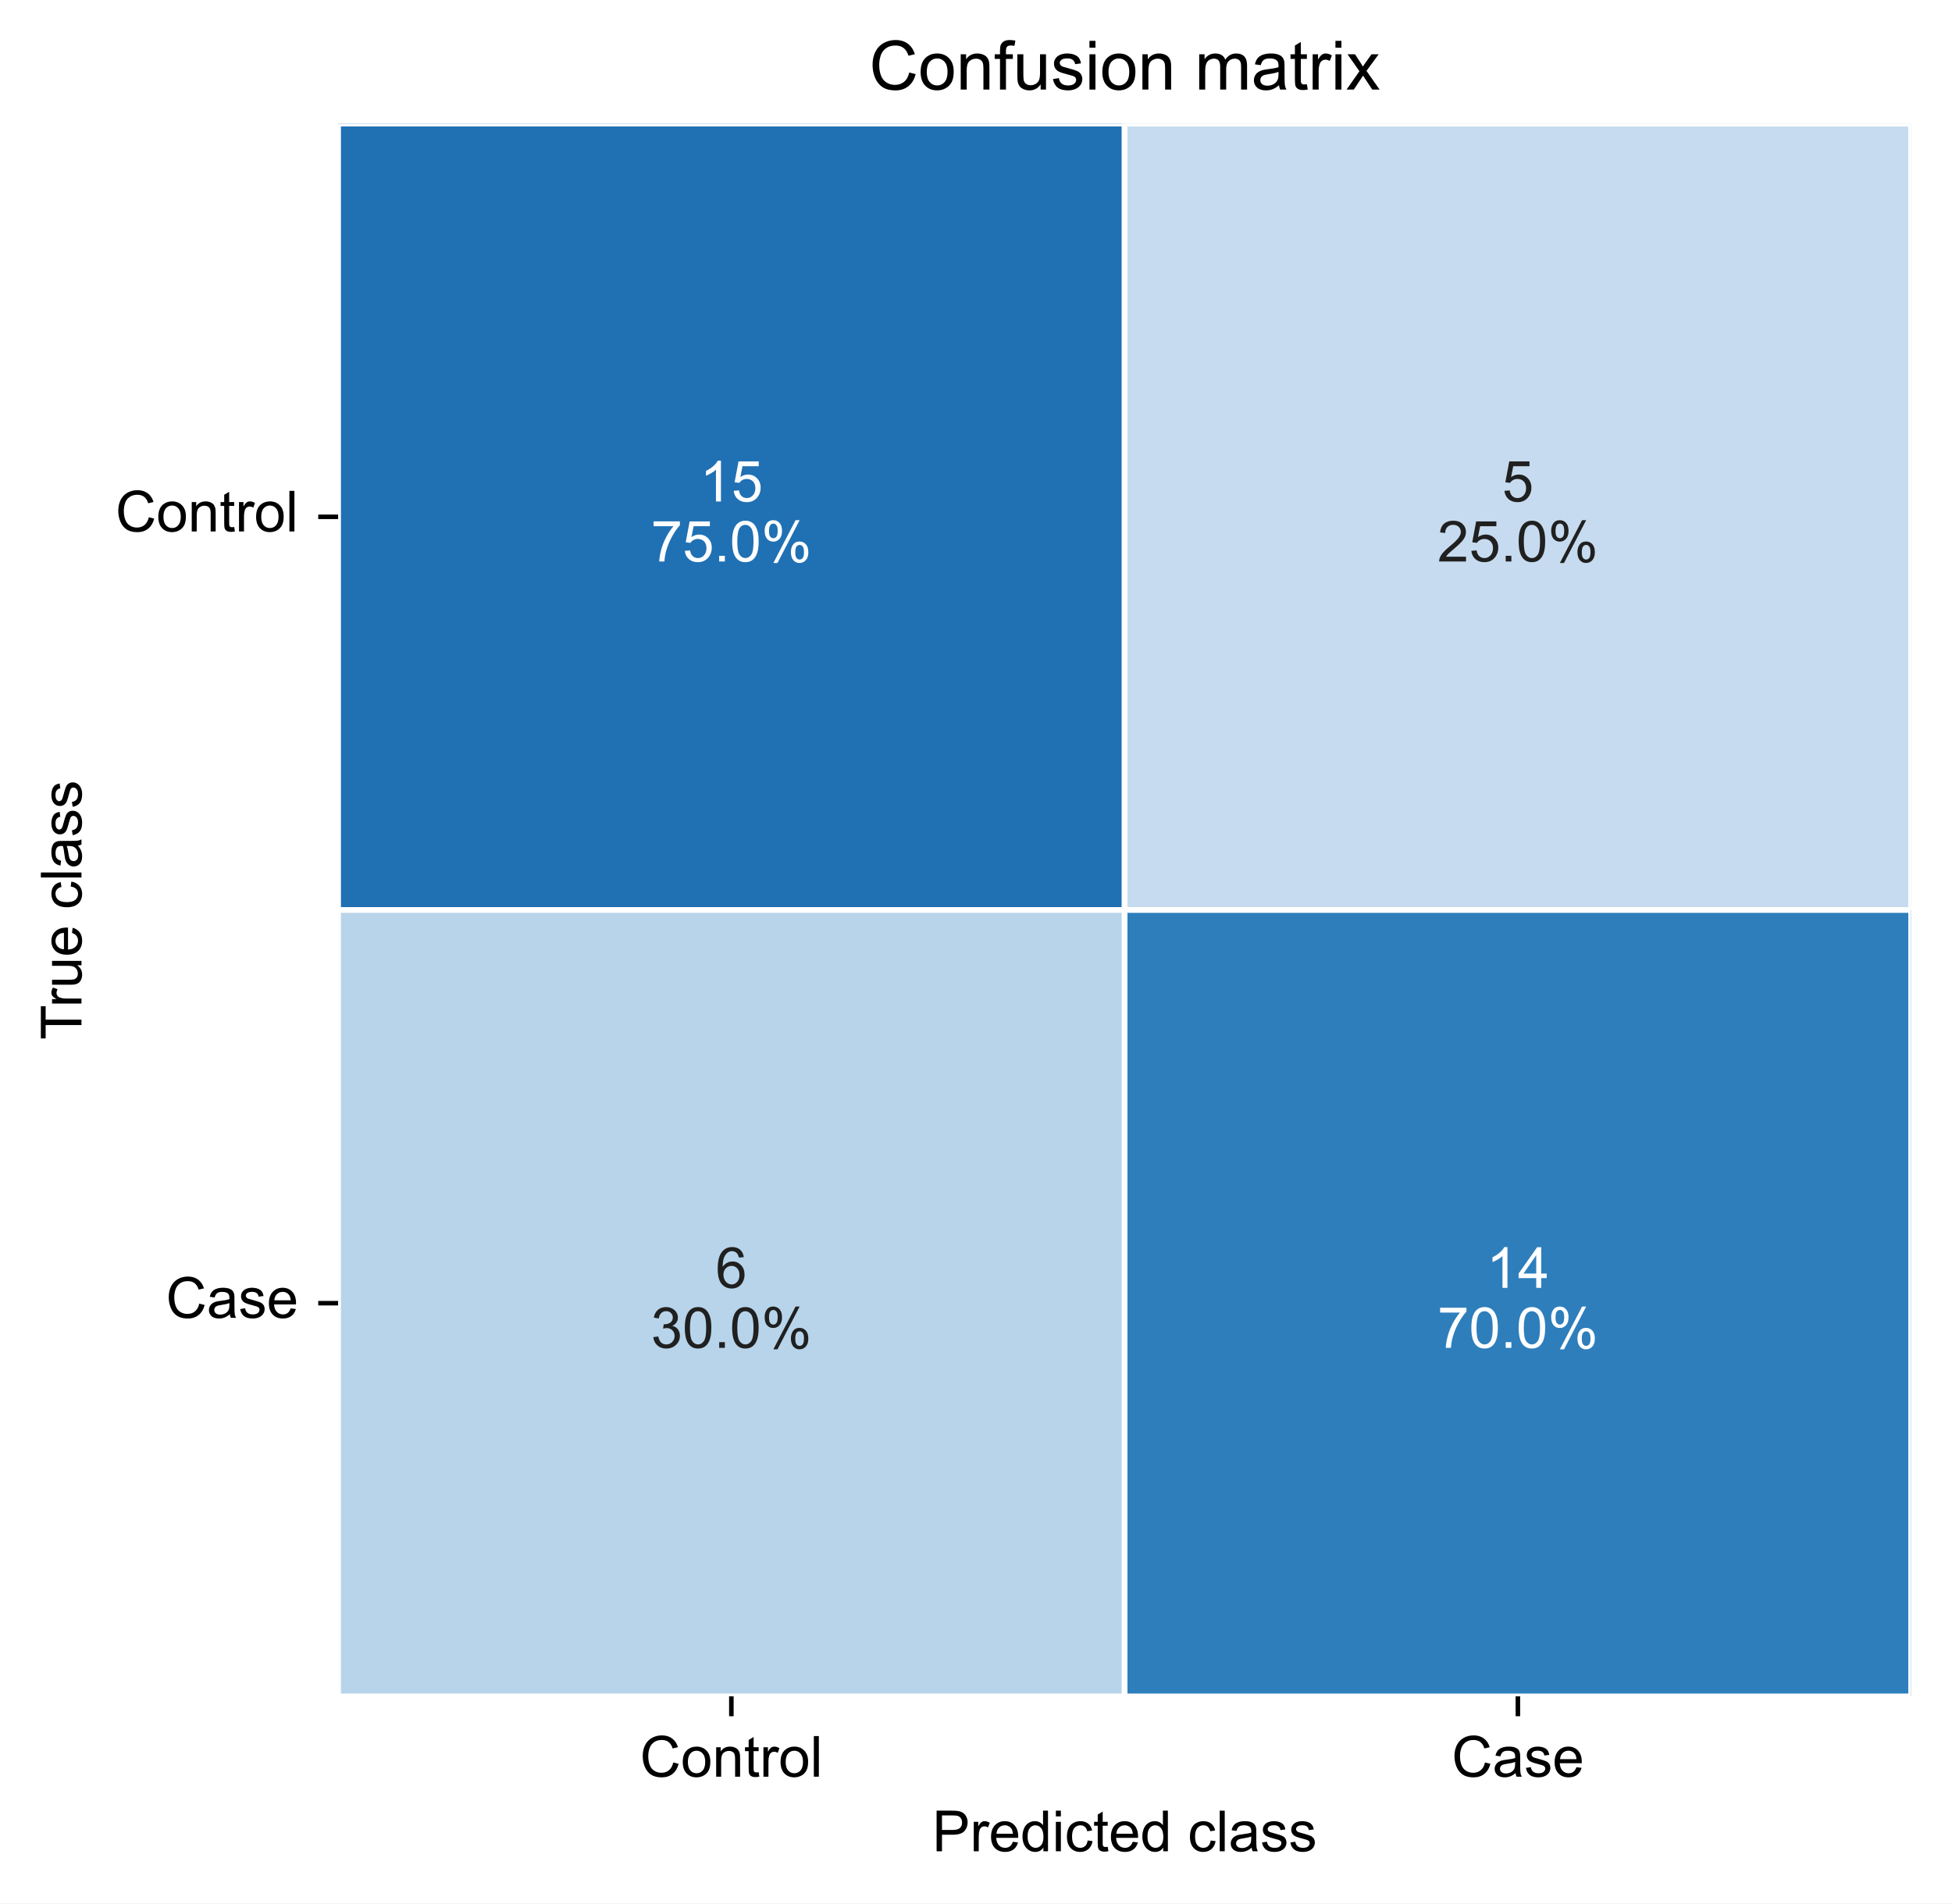
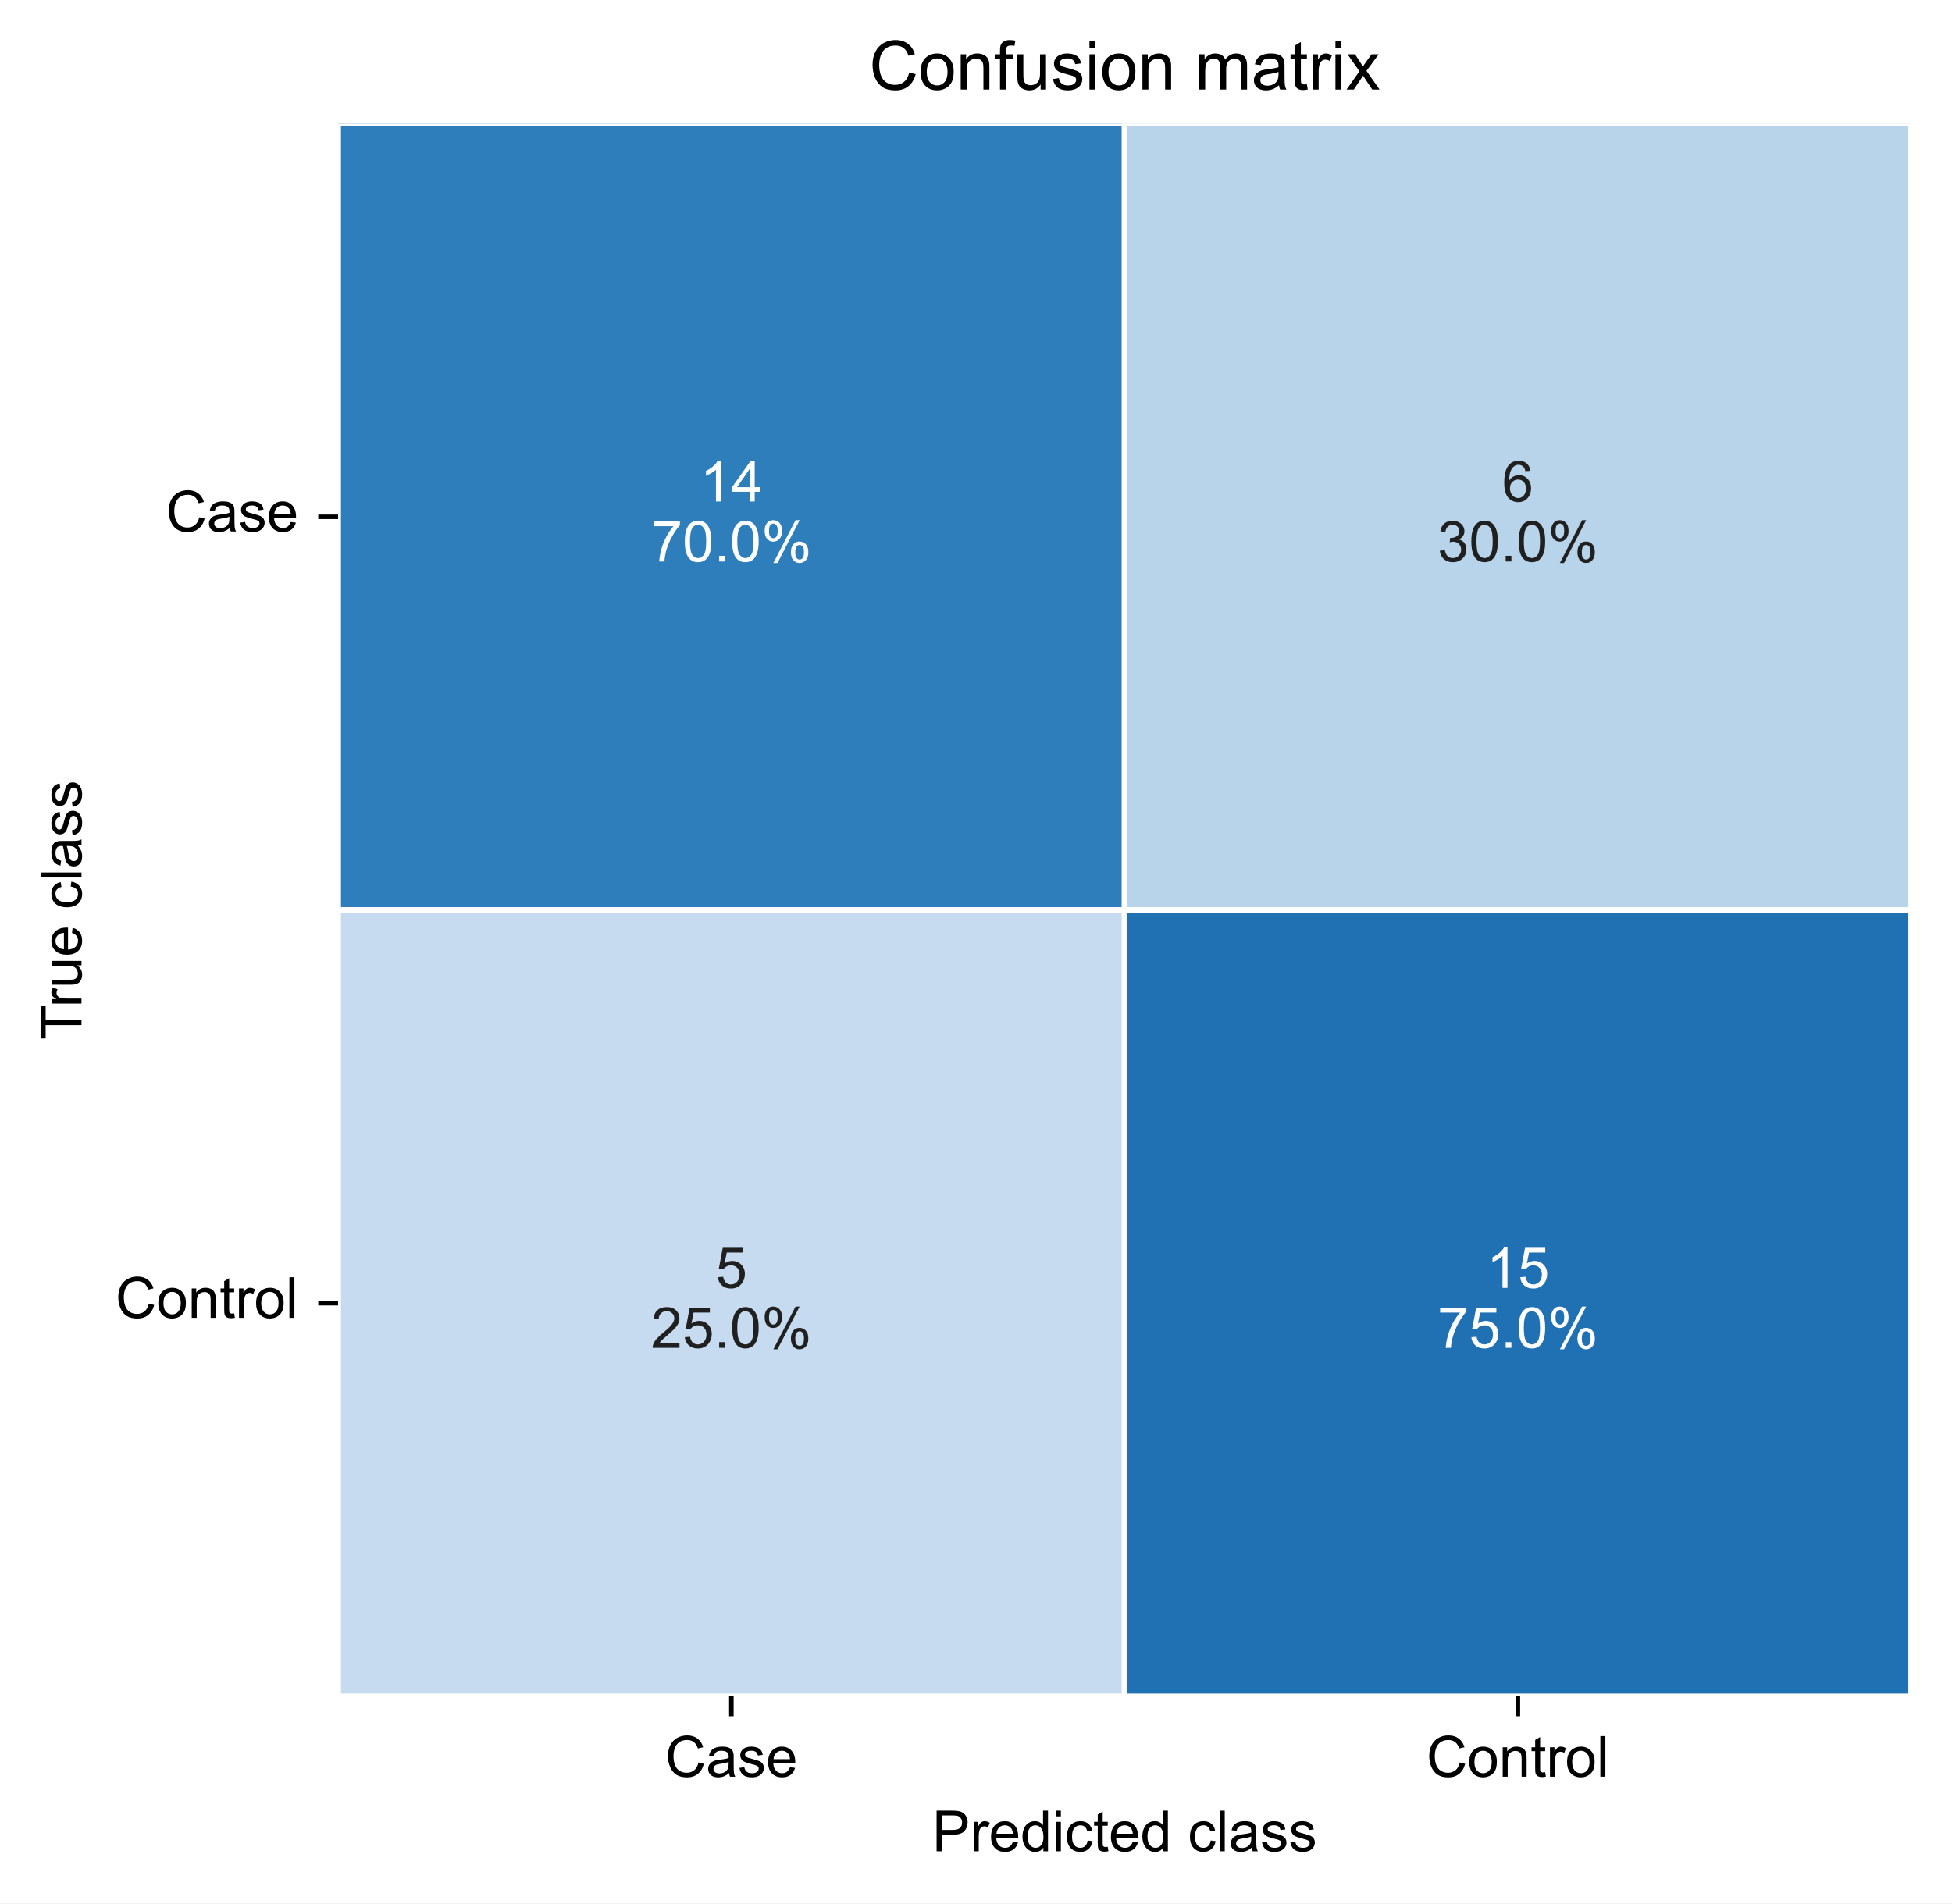
<svg xmlns="http://www.w3.org/2000/svg" xmlns:xlink="http://www.w3.org/1999/xlink" width="343.98pt" height="335.48pt" viewBox="0 0 343.98 335.48" version="1.1">
  <defs>
    <style type="text/css">*{stroke-linejoin: round; stroke-linecap: butt}</style>
  </defs>
  <g id="figure_1">
    <g id="patch_1">
      <path d="M 0 335.48  L 343.98 335.48  L 343.98 0  L 0 0  z " style="fill: #ffffff" />
    </g>
    <g id="axes_1">
      <g id="patch_2">
        <path d="M 59.58 298.989  L 336.78 298.989  L 336.78 21.789  L 59.58 21.789  z " style="fill: #ffffff" />
      </g>
      <g id="QuadMesh_1">
-         <path d="M 59.58 21.789  L 198.18 21.789  L 198.18 160.389  L 59.58 160.389  L 59.58 21.789  " clip-path="url(#pccb58f2f4e)" style="fill: #2070b4; stroke: #ffffff" />
-         <path d="M 198.18 21.789  L 336.78 21.789  L 336.78 160.389  L 198.18 160.389  L 198.18 21.789  " clip-path="url(#pccb58f2f4e)" style="fill: #c6dbef; stroke: #ffffff" />
-         <path d="M 59.58 160.389  L 198.18 160.389  L 198.18 298.989  L 59.58 298.989  L 59.58 160.389  " clip-path="url(#pccb58f2f4e)" style="fill: #b7d4ea; stroke: #ffffff" />
-         <path d="M 198.18 160.389  L 336.78 160.389  L 336.78 298.989  L 198.18 298.989  L 198.18 160.389  " clip-path="url(#pccb58f2f4e)" style="fill: #2e7ebc; stroke: #ffffff" />
+         <path d="M 59.58 21.789  L 198.18 21.789  L 198.18 160.389  L 59.58 160.389  L 59.58 21.789  " clip-path="url(#p9943c5484b)" style="fill: #2e7ebc; stroke: #ffffff" />
+         <path d="M 198.18 21.789  L 336.78 21.789  L 336.78 160.389  L 198.18 160.389  L 198.18 21.789  " clip-path="url(#p9943c5484b)" style="fill: #b7d4ea; stroke: #ffffff" />
+         <path d="M 59.58 160.389  L 198.18 160.389  L 198.18 298.989  L 59.58 298.989  L 59.58 160.389  " clip-path="url(#p9943c5484b)" style="fill: #c6dbef; stroke: #ffffff" />
+         <path d="M 198.18 160.389  L 336.78 160.389  L 336.78 298.989  L 198.18 298.989  L 198.18 160.389  " clip-path="url(#p9943c5484b)" style="fill: #2070b4; stroke: #ffffff" />
      </g>
      <g id="matplotlib.axis_1">
        <g id="xtick_1">
          <g id="line2d_1">
            <defs>
-               <path id="m08ce575f5d" d="M 0 0  L 0 3.5  " style="stroke: #000000; stroke-width: 0.8" />
-             </defs>
-             <g>
-               <use xlink:href="#m08ce575f5d" x="128.88" y="298.989" style="stroke: #000000; stroke-width: 0.8" />
+               <path id="medf5c56dd4" d="M 0 0  L 0 3.5  " style="stroke: #000000; stroke-width: 0.8" />
+             </defs>
+             <g>
+               <use xlink:href="#medf5c56dd4" x="128.88" y="298.989" style="stroke: #000000; stroke-width: 0.8" />
            </g>
          </g>
          <g id="text_1">
-             <g transform="translate(112.7625 313.1472) scale(0.1 -0.1)">
+             <g transform="translate(117.2078 313.1472) scale(0.1 -0.1)">
              <defs>
                <path id="ArialMT-43" d="M 3763 1606  L 4369 1453  Q 4178 706 3683 314  Q 3188 -78 2472 -78  Q 1731 -78 1267 223  Q 803 525 561 1097  Q 319 1669 319 2325  Q 319 3041 592 3573  Q 866 4106 1370 4382  Q 1875 4659 2481 4659  Q 3169 4659 3637 4309  Q 4106 3959 4291 3325  L 3694 3184  Q 3534 3684 3231 3912  Q 2928 4141 2469 4141  Q 1941 4141 1586 3887  Q 1231 3634 1087 3207  Q 944 2781 944 2328  Q 944 1744 1114 1308  Q 1284 872 1643 656  Q 2003 441 2422 441  Q 2931 441 3284 734  Q 3638 1028 3763 1606  z " transform="scale(0.015625)" />
+                 <path id="ArialMT-61" d="M 2588 409  Q 2275 144 1986 34  Q 1697 -75 1366 -75  Q 819 -75 525 192  Q 231 459 231 875  Q 231 1119 342 1320  Q 453 1522 633 1644  Q 813 1766 1038 1828  Q 1203 1872 1538 1913  Q 2219 1994 2541 2106  Q 2544 2222 2544 2253  Q 2544 2597 2384 2738  Q 2169 2928 1744 2928  Q 1347 2928 1158 2789  Q 969 2650 878 2297  L 328 2372  Q 403 2725 575 2942  Q 747 3159 1072 3276  Q 1397 3394 1825 3394  Q 2250 3394 2515 3294  Q 2781 3194 2906 3042  Q 3031 2891 3081 2659  Q 3109 2516 3109 2141  L 3109 1391  Q 3109 606 3145 398  Q 3181 191 3288 0  L 2700 0  Q 2613 175 2588 409  z M 2541 1666  Q 2234 1541 1622 1453  Q 1275 1403 1131 1340  Q 988 1278 909 1158  Q 831 1038 831 891  Q 831 666 1001 516  Q 1172 366 1500 366  Q 1825 366 2078 508  Q 2331 650 2450 897  Q 2541 1088 2541 1459  L 2541 1666  z " transform="scale(0.015625)" />
+                 <path id="ArialMT-73" d="M 197 991  L 753 1078  Q 800 744 1014 566  Q 1228 388 1613 388  Q 2000 388 2187 545  Q 2375 703 2375 916  Q 2375 1106 2209 1216  Q 2094 1291 1634 1406  Q 1016 1563 777 1677  Q 538 1791 414 1992  Q 291 2194 291 2438  Q 291 2659 392 2848  Q 494 3038 669 3163  Q 800 3259 1026 3326  Q 1253 3394 1513 3394  Q 1903 3394 2198 3281  Q 2494 3169 2634 2976  Q 2775 2784 2828 2463  L 2278 2388  Q 2241 2644 2061 2787  Q 1881 2931 1553 2931  Q 1166 2931 1000 2803  Q 834 2675 834 2503  Q 834 2394 903 2306  Q 972 2216 1119 2156  Q 1203 2125 1616 2013  Q 2213 1853 2448 1751  Q 2684 1650 2818 1456  Q 2953 1263 2953 975  Q 2953 694 2789 445  Q 2625 197 2315 61  Q 2006 -75 1616 -75  Q 969 -75 630 194  Q 291 463 197 991  z " transform="scale(0.015625)" />
+                 <path id="ArialMT-65" d="M 2694 1069  L 3275 997  Q 3138 488 2766 206  Q 2394 -75 1816 -75  Q 1088 -75 661 373  Q 234 822 234 1631  Q 234 2469 665 2931  Q 1097 3394 1784 3394  Q 2450 3394 2872 2941  Q 3294 2488 3294 1666  Q 3294 1616 3291 1516  L 816 1516  Q 847 969 1125 678  Q 1403 388 1819 388  Q 2128 388 2347 550  Q 2566 713 2694 1069  z M 847 1978  L 2700 1978  Q 2663 2397 2488 2606  Q 2219 2931 1791 2931  Q 1403 2931 1139 2672  Q 875 2413 847 1978  z " transform="scale(0.015625)" />
+               </defs>
+               <use xlink:href="#ArialMT-43" />
+               <use xlink:href="#ArialMT-61" transform="translate(72.2168 0)" />
+               <use xlink:href="#ArialMT-73" transform="translate(127.832 0)" />
+               <use xlink:href="#ArialMT-65" transform="translate(177.832 0)" />
+             </g>
+           </g>
+         </g>
+         <g id="xtick_2">
+           <g id="line2d_2">
+             <g>
+               <use xlink:href="#medf5c56dd4" x="267.48" y="298.989" style="stroke: #000000; stroke-width: 0.8" />
+             </g>
+           </g>
+           <g id="text_2">
+             <g transform="translate(251.3625 313.1472) scale(0.1 -0.1)">
+               <defs>
                <path id="ArialMT-6f" d="M 213 1659  Q 213 2581 725 3025  Q 1153 3394 1769 3394  Q 2453 3394 2887 2945  Q 3322 2497 3322 1706  Q 3322 1066 3130 698  Q 2938 331 2570 128  Q 2203 -75 1769 -75  Q 1072 -75 642 372  Q 213 819 213 1659  z M 791 1659  Q 791 1022 1069 705  Q 1347 388 1769 388  Q 2188 388 2466 706  Q 2744 1025 2744 1678  Q 2744 2294 2464 2611  Q 2184 2928 1769 2928  Q 1347 2928 1069 2612  Q 791 2297 791 1659  z " transform="scale(0.015625)" />
                <path id="ArialMT-6e" d="M 422 0  L 422 3319  L 928 3319  L 928 2847  Q 1294 3394 1984 3394  Q 2284 3394 2536 3286  Q 2788 3178 2913 3003  Q 3038 2828 3088 2588  Q 3119 2431 3119 2041  L 3119 0  L 2556 0  L 2556 2019  Q 2556 2363 2490 2533  Q 2425 2703 2258 2804  Q 2091 2906 1866 2906  Q 1506 2906 1245 2678  Q 984 2450 984 1813  L 984 0  L 422 0  z " transform="scale(0.015625)" />
                <path id="ArialMT-74" d="M 1650 503  L 1731 6  Q 1494 -44 1306 -44  Q 1000 -44 831 53  Q 663 150 594 308  Q 525 466 525 972  L 525 2881  L 113 2881  L 113 3319  L 525 3319  L 525 4141  L 1084 4478  L 1084 3319  L 1650 3319  L 1650 2881  L 1084 2881  L 1084 941  Q 1084 700 1114 631  Q 1144 563 1211 522  Q 1278 481 1403 481  Q 1497 481 1650 503  z " transform="scale(0.015625)" />
                <path id="ArialMT-72" d="M 416 0  L 416 3319  L 922 3319  L 922 2816  Q 1116 3169 1280 3281  Q 1444 3394 1641 3394  Q 1925 3394 2219 3213  L 2025 2691  Q 1819 2813 1613 2813  Q 1428 2813 1281 2702  Q 1134 2591 1072 2394  Q 978 2094 978 1738  L 978 0  L 416 0  z " transform="scale(0.015625)" />
                <path id="ArialMT-6c" d="M 409 0  L 409 4581  L 972 4581  L 972 0  L 409 0  z " transform="scale(0.015625)" />
              </defs>
              <use xlink:href="#ArialMT-43" />
              <use xlink:href="#ArialMT-6f" transform="translate(72.2168 0)" />
              <use xlink:href="#ArialMT-6e" transform="translate(127.832 0)" />
              <use xlink:href="#ArialMT-74" transform="translate(183.4473 0)" />
              <use xlink:href="#ArialMT-72" transform="translate(211.2305 0)" />
              <use xlink:href="#ArialMT-6f" transform="translate(244.5312 0)" />
              <use xlink:href="#ArialMT-6c" transform="translate(300.1465 0)" />
-             </g>
-           </g>
-         </g>
-         <g id="xtick_2">
-           <g id="line2d_2">
-             <g>
-               <use xlink:href="#m08ce575f5d" x="267.48" y="298.989" style="stroke: #000000; stroke-width: 0.8" />
-             </g>
-           </g>
-           <g id="text_2">
-             <g transform="translate(255.8078 313.1472) scale(0.1 -0.1)">
-               <defs>
-                 <path id="ArialMT-61" d="M 2588 409  Q 2275 144 1986 34  Q 1697 -75 1366 -75  Q 819 -75 525 192  Q 231 459 231 875  Q 231 1119 342 1320  Q 453 1522 633 1644  Q 813 1766 1038 1828  Q 1203 1872 1538 1913  Q 2219 1994 2541 2106  Q 2544 2222 2544 2253  Q 2544 2597 2384 2738  Q 2169 2928 1744 2928  Q 1347 2928 1158 2789  Q 969 2650 878 2297  L 328 2372  Q 403 2725 575 2942  Q 747 3159 1072 3276  Q 1397 3394 1825 3394  Q 2250 3394 2515 3294  Q 2781 3194 2906 3042  Q 3031 2891 3081 2659  Q 3109 2516 3109 2141  L 3109 1391  Q 3109 606 3145 398  Q 3181 191 3288 0  L 2700 0  Q 2613 175 2588 409  z M 2541 1666  Q 2234 1541 1622 1453  Q 1275 1403 1131 1340  Q 988 1278 909 1158  Q 831 1038 831 891  Q 831 666 1001 516  Q 1172 366 1500 366  Q 1825 366 2078 508  Q 2331 650 2450 897  Q 2541 1088 2541 1459  L 2541 1666  z " transform="scale(0.015625)" />
-                 <path id="ArialMT-73" d="M 197 991  L 753 1078  Q 800 744 1014 566  Q 1228 388 1613 388  Q 2000 388 2187 545  Q 2375 703 2375 916  Q 2375 1106 2209 1216  Q 2094 1291 1634 1406  Q 1016 1563 777 1677  Q 538 1791 414 1992  Q 291 2194 291 2438  Q 291 2659 392 2848  Q 494 3038 669 3163  Q 800 3259 1026 3326  Q 1253 3394 1513 3394  Q 1903 3394 2198 3281  Q 2494 3169 2634 2976  Q 2775 2784 2828 2463  L 2278 2388  Q 2241 2644 2061 2787  Q 1881 2931 1553 2931  Q 1166 2931 1000 2803  Q 834 2675 834 2503  Q 834 2394 903 2306  Q 972 2216 1119 2156  Q 1203 2125 1616 2013  Q 2213 1853 2448 1751  Q 2684 1650 2818 1456  Q 2953 1263 2953 975  Q 2953 694 2789 445  Q 2625 197 2315 61  Q 2006 -75 1616 -75  Q 969 -75 630 194  Q 291 463 197 991  z " transform="scale(0.015625)" />
-                 <path id="ArialMT-65" d="M 2694 1069  L 3275 997  Q 3138 488 2766 206  Q 2394 -75 1816 -75  Q 1088 -75 661 373  Q 234 822 234 1631  Q 234 2469 665 2931  Q 1097 3394 1784 3394  Q 2450 3394 2872 2941  Q 3294 2488 3294 1666  Q 3294 1616 3291 1516  L 816 1516  Q 847 969 1125 678  Q 1403 388 1819 388  Q 2128 388 2347 550  Q 2566 713 2694 1069  z M 847 1978  L 2700 1978  Q 2663 2397 2488 2606  Q 2219 2931 1791 2931  Q 1403 2931 1139 2672  Q 875 2413 847 1978  z " transform="scale(0.015625)" />
-               </defs>
-               <use xlink:href="#ArialMT-43" />
-               <use xlink:href="#ArialMT-61" transform="translate(72.2168 0)" />
-               <use xlink:href="#ArialMT-73" transform="translate(127.832 0)" />
-               <use xlink:href="#ArialMT-65" transform="translate(177.832 0)" />
            </g>
          </g>
        </g>
        <g id="text_3">
          <g transform="translate(164.2773 326.2925) scale(0.1 -0.1)">
            <defs>
              <path id="ArialMT-50" d="M 494 0  L 494 4581  L 2222 4581  Q 2678 4581 2919 4538  Q 3256 4481 3484 4323  Q 3713 4166 3852 3881  Q 3991 3597 3991 3256  Q 3991 2672 3619 2267  Q 3247 1863 2275 1863  L 1100 1863  L 1100 0  L 494 0  z M 1100 2403  L 2284 2403  Q 2872 2403 3119 2622  Q 3366 2841 3366 3238  Q 3366 3525 3220 3729  Q 3075 3934 2838 4000  Q 2684 4041 2272 4041  L 1100 4041  L 1100 2403  z " transform="scale(0.015625)" />
              <path id="ArialMT-64" d="M 2575 0  L 2575 419  Q 2259 -75 1647 -75  Q 1250 -75 917 144  Q 584 363 401 755  Q 219 1147 219 1656  Q 219 2153 384 2558  Q 550 2963 881 3178  Q 1213 3394 1622 3394  Q 1922 3394 2156 3267  Q 2391 3141 2538 2938  L 2538 4581  L 3097 4581  L 3097 0  L 2575 0  z M 797 1656  Q 797 1019 1065 703  Q 1334 388 1700 388  Q 2069 388 2326 689  Q 2584 991 2584 1609  Q 2584 2291 2321 2609  Q 2059 2928 1675 2928  Q 1300 2928 1048 2622  Q 797 2316 797 1656  z " transform="scale(0.015625)" />
              <path id="ArialMT-69" d="M 425 3934  L 425 4581  L 988 4581  L 988 3934  L 425 3934  z M 425 0  L 425 3319  L 988 3319  L 988 0  L 425 0  z " transform="scale(0.015625)" />
              <path id="ArialMT-63" d="M 2588 1216  L 3141 1144  Q 3050 572 2676 248  Q 2303 -75 1759 -75  Q 1078 -75 664 370  Q 250 816 250 1647  Q 250 2184 428 2587  Q 606 2991 970 3192  Q 1334 3394 1763 3394  Q 2303 3394 2647 3120  Q 2991 2847 3088 2344  L 2541 2259  Q 2463 2594 2264 2762  Q 2066 2931 1784 2931  Q 1359 2931 1093 2626  Q 828 2322 828 1663  Q 828 994 1084 691  Q 1341 388 1753 388  Q 2084 388 2306 591  Q 2528 794 2588 1216  z " transform="scale(0.015625)" />
              <path id="ArialMT-20" transform="scale(0.015625)" />
            </defs>
            <use xlink:href="#ArialMT-50" />
            <use xlink:href="#ArialMT-72" transform="translate(66.69922 0)" />
            <use xlink:href="#ArialMT-65" transform="translate(100 0)" />
            <use xlink:href="#ArialMT-64" transform="translate(155.6152 0)" />
            <use xlink:href="#ArialMT-69" transform="translate(211.2305 0)" />
            <use xlink:href="#ArialMT-63" transform="translate(233.4473 0)" />
            <use xlink:href="#ArialMT-74" transform="translate(283.4473 0)" />
            <use xlink:href="#ArialMT-65" transform="translate(311.2305 0)" />
            <use xlink:href="#ArialMT-64" transform="translate(366.8457 0)" />
            <use xlink:href="#ArialMT-20" transform="translate(422.4609 0)" />
            <use xlink:href="#ArialMT-63" transform="translate(450.2441 0)" />
            <use xlink:href="#ArialMT-6c" transform="translate(500.2441 0)" />
            <use xlink:href="#ArialMT-61" transform="translate(522.4609 0)" />
            <use xlink:href="#ArialMT-73" transform="translate(578.0762 0)" />
            <use xlink:href="#ArialMT-73" transform="translate(628.0762 0)" />
          </g>
        </g>
      </g>
      <g id="matplotlib.axis_2">
        <g id="ytick_1">
          <g id="line2d_3">
            <defs>
-               <path id="m942748be07" d="M 0 0  L -3.5 0  " style="stroke: #000000; stroke-width: 0.8" />
-             </defs>
-             <g>
-               <use xlink:href="#m942748be07" x="59.58" y="91.089" style="stroke: #000000; stroke-width: 0.8" />
+               <path id="md86ca54d5f" d="M 0 0  L -3.5 0  " style="stroke: #000000; stroke-width: 0.8" />
+             </defs>
+             <g>
+               <use xlink:href="#md86ca54d5f" x="59.58" y="91.089" style="stroke: #000000; stroke-width: 0.8" />
            </g>
          </g>
          <g id="text_4">
-             <g transform="translate(20.34531 93.67453) scale(0.1 -0.1)">
+             <g transform="translate(29.23594 93.67453) scale(0.1 -0.1)">
+               <use xlink:href="#ArialMT-43" />
+               <use xlink:href="#ArialMT-61" transform="translate(72.2168 0)" />
+               <use xlink:href="#ArialMT-73" transform="translate(127.832 0)" />
+               <use xlink:href="#ArialMT-65" transform="translate(177.832 0)" />
+             </g>
+           </g>
+         </g>
+         <g id="ytick_2">
+           <g id="line2d_4">
+             <g>
+               <use xlink:href="#md86ca54d5f" x="59.58" y="229.689" style="stroke: #000000; stroke-width: 0.8" />
+             </g>
+           </g>
+           <g id="text_5">
+             <g transform="translate(20.34531 232.2745) scale(0.1 -0.1)">
              <use xlink:href="#ArialMT-43" />
              <use xlink:href="#ArialMT-6f" transform="translate(72.2168 0)" />
              <use xlink:href="#ArialMT-6e" transform="translate(127.832 0)" />
              <use xlink:href="#ArialMT-74" transform="translate(183.4473 0)" />
              <use xlink:href="#ArialMT-72" transform="translate(211.2305 0)" />
              <use xlink:href="#ArialMT-6f" transform="translate(244.5312 0)" />
              <use xlink:href="#ArialMT-6c" transform="translate(300.1465 0)" />
-             </g>
-           </g>
-         </g>
-         <g id="ytick_2">
-           <g id="line2d_4">
-             <g>
-               <use xlink:href="#m942748be07" x="59.58" y="229.689" style="stroke: #000000; stroke-width: 0.8" />
-             </g>
-           </g>
-           <g id="text_5">
-             <g transform="translate(29.23594 232.2745) scale(0.1 -0.1)">
-               <use xlink:href="#ArialMT-43" />
-               <use xlink:href="#ArialMT-61" transform="translate(72.2168 0)" />
-               <use xlink:href="#ArialMT-73" transform="translate(127.832 0)" />
-               <use xlink:href="#ArialMT-65" transform="translate(177.832 0)" />
            </g>
          </g>
        </g>
        <g id="text_6">
          <g transform="translate(14.35781 183.262) rotate(-90) scale(0.1 -0.1)">
            <defs>
              <path id="ArialMT-54" d="M 1659 0  L 1659 4041  L 150 4041  L 150 4581  L 3781 4581  L 3781 4041  L 2266 4041  L 2266 0  L 1659 0  z " transform="scale(0.015625)" />
              <path id="ArialMT-75" d="M 2597 0  L 2597 488  Q 2209 -75 1544 -75  Q 1250 -75 995 37  Q 741 150 617 320  Q 494 491 444 738  Q 409 903 409 1263  L 409 3319  L 972 3319  L 972 1478  Q 972 1038 1006 884  Q 1059 663 1231 536  Q 1403 409 1656 409  Q 1909 409 2131 539  Q 2353 669 2445 892  Q 2538 1116 2538 1541  L 2538 3319  L 3100 3319  L 3100 0  L 2597 0  z " transform="scale(0.015625)" />
            </defs>
            <use xlink:href="#ArialMT-54" />
            <use xlink:href="#ArialMT-72" transform="translate(57.33398 0)" />
            <use xlink:href="#ArialMT-75" transform="translate(90.63477 0)" />
            <use xlink:href="#ArialMT-65" transform="translate(146.25 0)" />
            <use xlink:href="#ArialMT-20" transform="translate(201.8652 0)" />
            <use xlink:href="#ArialMT-63" transform="translate(229.6484 0)" />
            <use xlink:href="#ArialMT-6c" transform="translate(279.6484 0)" />
            <use xlink:href="#ArialMT-61" transform="translate(301.8652 0)" />
            <use xlink:href="#ArialMT-73" transform="translate(357.4805 0)" />
            <use xlink:href="#ArialMT-73" transform="translate(407.4805 0)" />
          </g>
        </g>
      </g>
      <g id="text_7">
        <g style="fill: #ffffff" transform="translate(123.3187 88.38609) scale(0.1 -0.1)">
          <defs>
            <path id="ArialMT-31" d="M 2384 0  L 1822 0  L 1822 3584  Q 1619 3391 1289 3197  Q 959 3003 697 2906  L 697 3450  Q 1169 3672 1522 3987  Q 1875 4303 2022 4600  L 2384 4600  L 2384 0  z " transform="scale(0.015625)" />
+             <path id="ArialMT-34" d="M 2069 0  L 2069 1097  L 81 1097  L 81 1613  L 2172 4581  L 2631 4581  L 2631 1613  L 3250 1613  L 3250 1097  L 2631 1097  L 2631 0  L 2069 0  z M 2069 1613  L 2069 3678  L 634 1613  L 2069 1613  z " transform="scale(0.015625)" />
+           </defs>
+           <use xlink:href="#ArialMT-31" />
+           <use xlink:href="#ArialMT-34" transform="translate(55.61523 0)" />
+         </g>
+         <g style="fill: #ffffff" transform="translate(114.7031 98.96297) scale(0.1 -0.1)">
+           <defs>
+             <path id="ArialMT-37" d="M 303 3981  L 303 4522  L 3269 4522  L 3269 4084  Q 2831 3619 2401 2847  Q 1972 2075 1738 1259  Q 1569 684 1522 0  L 944 0  Q 953 541 1156 1306  Q 1359 2072 1739 2783  Q 2119 3494 2547 3981  L 303 3981  z " transform="scale(0.015625)" />
+             <path id="ArialMT-30" d="M 266 2259  Q 266 3072 433 3567  Q 600 4063 929 4331  Q 1259 4600 1759 4600  Q 2128 4600 2406 4451  Q 2684 4303 2865 4023  Q 3047 3744 3150 3342  Q 3253 2941 3253 2259  Q 3253 1453 3087 958  Q 2922 463 2592 192  Q 2263 -78 1759 -78  Q 1097 -78 719 397  Q 266 969 266 2259  z M 844 2259  Q 844 1131 1108 757  Q 1372 384 1759 384  Q 2147 384 2411 759  Q 2675 1134 2675 2259  Q 2675 3391 2411 3762  Q 2147 4134 1753 4134  Q 1366 4134 1134 3806  Q 844 3388 844 2259  z " transform="scale(0.015625)" />
+             <path id="ArialMT-2e" d="M 581 0  L 581 641  L 1222 641  L 1222 0  L 581 0  z " transform="scale(0.015625)" />
+             <path id="ArialMT-25" d="M 372 3481  Q 372 3972 619 4315  Q 866 4659 1334 4659  Q 1766 4659 2048 4351  Q 2331 4044 2331 3447  Q 2331 2866 2045 2552  Q 1759 2238 1341 2238  Q 925 2238 648 2547  Q 372 2856 372 3481  z M 1350 4272  Q 1141 4272 1002 4090  Q 863 3909 863 3425  Q 863 2984 1003 2804  Q 1144 2625 1350 2625  Q 1563 2625 1702 2806  Q 1841 2988 1841 3469  Q 1841 3913 1700 4092  Q 1559 4272 1350 4272  z M 1353 -169  L 3859 4659  L 4316 4659  L 1819 -169  L 1353 -169  z M 3334 1075  Q 3334 1569 3581 1911  Q 3828 2253 4300 2253  Q 4731 2253 5014 1945  Q 5297 1638 5297 1041  Q 5297 459 5011 145  Q 4725 -169 4303 -169  Q 3888 -169 3611 142  Q 3334 453 3334 1075  z M 4316 1866  Q 4103 1866 3964 1684  Q 3825 1503 3825 1019  Q 3825 581 3965 400  Q 4106 219 4313 219  Q 4528 219 4667 400  Q 4806 581 4806 1063  Q 4806 1506 4665 1686  Q 4525 1866 4316 1866  z " transform="scale(0.015625)" />
+           </defs>
+           <use xlink:href="#ArialMT-37" />
+           <use xlink:href="#ArialMT-30" transform="translate(55.61523 0)" />
+           <use xlink:href="#ArialMT-2e" transform="translate(111.2305 0)" />
+           <use xlink:href="#ArialMT-30" transform="translate(139.0137 0)" />
+           <use xlink:href="#ArialMT-25" transform="translate(194.6289 0)" />
+         </g>
+       </g>
+       <g id="text_8">
+         <g style="fill: #202020" transform="translate(264.6992 88.38609) scale(0.1 -0.1)">
+           <defs>
+             <path id="ArialMT-36" d="M 3184 3459  L 2625 3416  Q 2550 3747 2413 3897  Q 2184 4138 1850 4138  Q 1581 4138 1378 3988  Q 1113 3794 959 3422  Q 806 3050 800 2363  Q 1003 2672 1297 2822  Q 1591 2972 1913 2972  Q 2475 2972 2870 2558  Q 3266 2144 3266 1488  Q 3266 1056 3080 686  Q 2894 316 2569 119  Q 2244 -78 1831 -78  Q 1128 -78 684 439  Q 241 956 241 2144  Q 241 3472 731 4075  Q 1159 4600 1884 4600  Q 2425 4600 2770 4297  Q 3116 3994 3184 3459  z M 888 1484  Q 888 1194 1011 928  Q 1134 663 1356 523  Q 1578 384 1822 384  Q 2178 384 2434 671  Q 2691 959 2691 1453  Q 2691 1928 2437 2201  Q 2184 2475 1800 2475  Q 1419 2475 1153 2201  Q 888 1928 888 1484  z " transform="scale(0.015625)" />
+           </defs>
+           <use xlink:href="#ArialMT-36" />
+         </g>
+         <g style="fill: #202020" transform="translate(253.3031 98.96297) scale(0.1 -0.1)">
+           <defs>
+             <path id="ArialMT-33" d="M 269 1209  L 831 1284  Q 928 806 1161 595  Q 1394 384 1728 384  Q 2125 384 2398 659  Q 2672 934 2672 1341  Q 2672 1728 2419 1979  Q 2166 2231 1775 2231  Q 1616 2231 1378 2169  L 1441 2663  Q 1497 2656 1531 2656  Q 1891 2656 2178 2843  Q 2466 3031 2466 3422  Q 2466 3731 2256 3934  Q 2047 4138 1716 4138  Q 1388 4138 1169 3931  Q 950 3725 888 3313  L 325 3413  Q 428 3978 793 4289  Q 1159 4600 1703 4600  Q 2078 4600 2393 4439  Q 2709 4278 2876 4000  Q 3044 3722 3044 3409  Q 3044 3113 2884 2869  Q 2725 2625 2413 2481  Q 2819 2388 3044 2092  Q 3269 1797 3269 1353  Q 3269 753 2831 336  Q 2394 -81 1725 -81  Q 1122 -81 723 278  Q 325 638 269 1209  z " transform="scale(0.015625)" />
+           </defs>
+           <use xlink:href="#ArialMT-33" />
+           <use xlink:href="#ArialMT-30" transform="translate(55.61523 0)" />
+           <use xlink:href="#ArialMT-2e" transform="translate(111.2305 0)" />
+           <use xlink:href="#ArialMT-30" transform="translate(139.0137 0)" />
+           <use xlink:href="#ArialMT-25" transform="translate(194.6289 0)" />
+         </g>
+       </g>
+       <g id="text_9">
+         <g style="fill: #202020" transform="translate(126.0992 226.9861) scale(0.1 -0.1)">
+           <defs>
            <path id="ArialMT-35" d="M 266 1200  L 856 1250  Q 922 819 1161 601  Q 1400 384 1738 384  Q 2144 384 2425 690  Q 2706 997 2706 1503  Q 2706 1984 2436 2262  Q 2166 2541 1728 2541  Q 1456 2541 1237 2417  Q 1019 2294 894 2097  L 366 2166  L 809 4519  L 3088 4519  L 3088 3981  L 1259 3981  L 1013 2750  Q 1425 3038 1878 3038  Q 2478 3038 2890 2622  Q 3303 2206 3303 1553  Q 3303 931 2941 478  Q 2500 -78 1738 -78  Q 1113 -78 717 272  Q 322 622 266 1200  z " transform="scale(0.015625)" />
          </defs>
+           <use xlink:href="#ArialMT-35" />
+         </g>
+         <g style="fill: #202020" transform="translate(114.7031 237.563) scale(0.1 -0.1)">
+           <defs>
+             <path id="ArialMT-32" d="M 3222 541  L 3222 0  L 194 0  Q 188 203 259 391  Q 375 700 629 1000  Q 884 1300 1366 1694  Q 2113 2306 2375 2664  Q 2638 3022 2638 3341  Q 2638 3675 2398 3904  Q 2159 4134 1775 4134  Q 1369 4134 1125 3890  Q 881 3647 878 3216  L 300 3275  Q 359 3922 746 4261  Q 1134 4600 1788 4600  Q 2447 4600 2831 4234  Q 3216 3869 3216 3328  Q 3216 3053 3103 2787  Q 2991 2522 2730 2228  Q 2469 1934 1863 1422  Q 1356 997 1212 845  Q 1069 694 975 541  L 3222 541  z " transform="scale(0.015625)" />
+           </defs>
+           <use xlink:href="#ArialMT-32" />
+           <use xlink:href="#ArialMT-35" transform="translate(55.61523 0)" />
+           <use xlink:href="#ArialMT-2e" transform="translate(111.2305 0)" />
+           <use xlink:href="#ArialMT-30" transform="translate(139.0137 0)" />
+           <use xlink:href="#ArialMT-25" transform="translate(194.6289 0)" />
+         </g>
+       </g>
+       <g id="text_10">
+         <g style="fill: #ffffff" transform="translate(261.9187 226.9861) scale(0.1 -0.1)">
          <use xlink:href="#ArialMT-31" />
          <use xlink:href="#ArialMT-35" transform="translate(55.61523 0)" />
        </g>
-         <g style="fill: #ffffff" transform="translate(114.7031 98.96297) scale(0.1 -0.1)">
-           <defs>
-             <path id="ArialMT-37" d="M 303 3981  L 303 4522  L 3269 4522  L 3269 4084  Q 2831 3619 2401 2847  Q 1972 2075 1738 1259  Q 1569 684 1522 0  L 944 0  Q 953 541 1156 1306  Q 1359 2072 1739 2783  Q 2119 3494 2547 3981  L 303 3981  z " transform="scale(0.015625)" />
-             <path id="ArialMT-2e" d="M 581 0  L 581 641  L 1222 641  L 1222 0  L 581 0  z " transform="scale(0.015625)" />
-             <path id="ArialMT-30" d="M 266 2259  Q 266 3072 433 3567  Q 600 4063 929 4331  Q 1259 4600 1759 4600  Q 2128 4600 2406 4451  Q 2684 4303 2865 4023  Q 3047 3744 3150 3342  Q 3253 2941 3253 2259  Q 3253 1453 3087 958  Q 2922 463 2592 192  Q 2263 -78 1759 -78  Q 1097 -78 719 397  Q 266 969 266 2259  z M 844 2259  Q 844 1131 1108 757  Q 1372 384 1759 384  Q 2147 384 2411 759  Q 2675 1134 2675 2259  Q 2675 3391 2411 3762  Q 2147 4134 1753 4134  Q 1366 4134 1134 3806  Q 844 3388 844 2259  z " transform="scale(0.015625)" />
-             <path id="ArialMT-25" d="M 372 3481  Q 372 3972 619 4315  Q 866 4659 1334 4659  Q 1766 4659 2048 4351  Q 2331 4044 2331 3447  Q 2331 2866 2045 2552  Q 1759 2238 1341 2238  Q 925 2238 648 2547  Q 372 2856 372 3481  z M 1350 4272  Q 1141 4272 1002 4090  Q 863 3909 863 3425  Q 863 2984 1003 2804  Q 1144 2625 1350 2625  Q 1563 2625 1702 2806  Q 1841 2988 1841 3469  Q 1841 3913 1700 4092  Q 1559 4272 1350 4272  z M 1353 -169  L 3859 4659  L 4316 4659  L 1819 -169  L 1353 -169  z M 3334 1075  Q 3334 1569 3581 1911  Q 3828 2253 4300 2253  Q 4731 2253 5014 1945  Q 5297 1638 5297 1041  Q 5297 459 5011 145  Q 4725 -169 4303 -169  Q 3888 -169 3611 142  Q 3334 453 3334 1075  z M 4316 1866  Q 4103 1866 3964 1684  Q 3825 1503 3825 1019  Q 3825 581 3965 400  Q 4106 219 4313 219  Q 4528 219 4667 400  Q 4806 581 4806 1063  Q 4806 1506 4665 1686  Q 4525 1866 4316 1866  z " transform="scale(0.015625)" />
-           </defs>
+         <g style="fill: #ffffff" transform="translate(253.3031 237.563) scale(0.1 -0.1)">
          <use xlink:href="#ArialMT-37" />
          <use xlink:href="#ArialMT-35" transform="translate(55.61523 0)" />
-           <use xlink:href="#ArialMT-2e" transform="translate(111.2305 0)" />
-           <use xlink:href="#ArialMT-30" transform="translate(139.0137 0)" />
-           <use xlink:href="#ArialMT-25" transform="translate(194.6289 0)" />
-         </g>
-       </g>
-       <g id="text_8">
-         <g style="fill: #202020" transform="translate(264.6992 88.38609) scale(0.1 -0.1)">
-           <use xlink:href="#ArialMT-35" />
-         </g>
-         <g style="fill: #202020" transform="translate(253.3031 98.96297) scale(0.1 -0.1)">
-           <defs>
-             <path id="ArialMT-32" d="M 3222 541  L 3222 0  L 194 0  Q 188 203 259 391  Q 375 700 629 1000  Q 884 1300 1366 1694  Q 2113 2306 2375 2664  Q 2638 3022 2638 3341  Q 2638 3675 2398 3904  Q 2159 4134 1775 4134  Q 1369 4134 1125 3890  Q 881 3647 878 3216  L 300 3275  Q 359 3922 746 4261  Q 1134 4600 1788 4600  Q 2447 4600 2831 4234  Q 3216 3869 3216 3328  Q 3216 3053 3103 2787  Q 2991 2522 2730 2228  Q 2469 1934 1863 1422  Q 1356 997 1212 845  Q 1069 694 975 541  L 3222 541  z " transform="scale(0.015625)" />
-           </defs>
-           <use xlink:href="#ArialMT-32" />
-           <use xlink:href="#ArialMT-35" transform="translate(55.61523 0)" />
-           <use xlink:href="#ArialMT-2e" transform="translate(111.2305 0)" />
-           <use xlink:href="#ArialMT-30" transform="translate(139.0137 0)" />
-           <use xlink:href="#ArialMT-25" transform="translate(194.6289 0)" />
-         </g>
-       </g>
-       <g id="text_9">
-         <g style="fill: #202020" transform="translate(126.0992 226.9861) scale(0.1 -0.1)">
-           <defs>
-             <path id="ArialMT-36" d="M 3184 3459  L 2625 3416  Q 2550 3747 2413 3897  Q 2184 4138 1850 4138  Q 1581 4138 1378 3988  Q 1113 3794 959 3422  Q 806 3050 800 2363  Q 1003 2672 1297 2822  Q 1591 2972 1913 2972  Q 2475 2972 2870 2558  Q 3266 2144 3266 1488  Q 3266 1056 3080 686  Q 2894 316 2569 119  Q 2244 -78 1831 -78  Q 1128 -78 684 439  Q 241 956 241 2144  Q 241 3472 731 4075  Q 1159 4600 1884 4600  Q 2425 4600 2770 4297  Q 3116 3994 3184 3459  z M 888 1484  Q 888 1194 1011 928  Q 1134 663 1356 523  Q 1578 384 1822 384  Q 2178 384 2434 671  Q 2691 959 2691 1453  Q 2691 1928 2437 2201  Q 2184 2475 1800 2475  Q 1419 2475 1153 2201  Q 888 1928 888 1484  z " transform="scale(0.015625)" />
-           </defs>
-           <use xlink:href="#ArialMT-36" />
-         </g>
-         <g style="fill: #202020" transform="translate(114.7031 237.563) scale(0.1 -0.1)">
-           <defs>
-             <path id="ArialMT-33" d="M 269 1209  L 831 1284  Q 928 806 1161 595  Q 1394 384 1728 384  Q 2125 384 2398 659  Q 2672 934 2672 1341  Q 2672 1728 2419 1979  Q 2166 2231 1775 2231  Q 1616 2231 1378 2169  L 1441 2663  Q 1497 2656 1531 2656  Q 1891 2656 2178 2843  Q 2466 3031 2466 3422  Q 2466 3731 2256 3934  Q 2047 4138 1716 4138  Q 1388 4138 1169 3931  Q 950 3725 888 3313  L 325 3413  Q 428 3978 793 4289  Q 1159 4600 1703 4600  Q 2078 4600 2393 4439  Q 2709 4278 2876 4000  Q 3044 3722 3044 3409  Q 3044 3113 2884 2869  Q 2725 2625 2413 2481  Q 2819 2388 3044 2092  Q 3269 1797 3269 1353  Q 3269 753 2831 336  Q 2394 -81 1725 -81  Q 1122 -81 723 278  Q 325 638 269 1209  z " transform="scale(0.015625)" />
-           </defs>
-           <use xlink:href="#ArialMT-33" />
-           <use xlink:href="#ArialMT-30" transform="translate(55.61523 0)" />
-           <use xlink:href="#ArialMT-2e" transform="translate(111.2305 0)" />
-           <use xlink:href="#ArialMT-30" transform="translate(139.0137 0)" />
-           <use xlink:href="#ArialMT-25" transform="translate(194.6289 0)" />
-         </g>
-       </g>
-       <g id="text_10">
-         <g style="fill: #ffffff" transform="translate(261.9187 226.9861) scale(0.1 -0.1)">
-           <defs>
-             <path id="ArialMT-34" d="M 2069 0  L 2069 1097  L 81 1097  L 81 1613  L 2172 4581  L 2631 4581  L 2631 1613  L 3250 1613  L 3250 1097  L 2631 1097  L 2631 0  L 2069 0  z M 2069 1613  L 2069 3678  L 634 1613  L 2069 1613  z " transform="scale(0.015625)" />
-           </defs>
-           <use xlink:href="#ArialMT-31" />
-           <use xlink:href="#ArialMT-34" transform="translate(55.61523 0)" />
-         </g>
-         <g style="fill: #ffffff" transform="translate(253.3031 237.563) scale(0.1 -0.1)">
-           <use xlink:href="#ArialMT-37" />
-           <use xlink:href="#ArialMT-30" transform="translate(55.61523 0)" />
          <use xlink:href="#ArialMT-2e" transform="translate(111.2305 0)" />
          <use xlink:href="#ArialMT-30" transform="translate(139.0137 0)" />
          <use xlink:href="#ArialMT-25" transform="translate(194.6289 0)" />
        </g>
      </g>
      <g id="text_11">
        <g transform="translate(153.1647 15.78937) scale(0.12 -0.12)">
          <defs>
            <path id="ArialMT-66" d="M 556 0  L 556 2881  L 59 2881  L 59 3319  L 556 3319  L 556 3672  Q 556 4006 616 4169  Q 697 4388 901 4523  Q 1106 4659 1475 4659  Q 1713 4659 2000 4603  L 1916 4113  Q 1741 4144 1584 4144  Q 1328 4144 1222 4034  Q 1116 3925 1116 3625  L 1116 3319  L 1763 3319  L 1763 2881  L 1116 2881  L 1116 0  L 556 0  z " transform="scale(0.015625)" />
            <path id="ArialMT-6d" d="M 422 0  L 422 3319  L 925 3319  L 925 2853  Q 1081 3097 1340 3245  Q 1600 3394 1931 3394  Q 2300 3394 2536 3241  Q 2772 3088 2869 2813  Q 3263 3394 3894 3394  Q 4388 3394 4653 3120  Q 4919 2847 4919 2278  L 4919 0  L 4359 0  L 4359 2091  Q 4359 2428 4304 2576  Q 4250 2725 4106 2815  Q 3963 2906 3769 2906  Q 3419 2906 3187 2673  Q 2956 2441 2956 1928  L 2956 0  L 2394 0  L 2394 2156  Q 2394 2531 2256 2718  Q 2119 2906 1806 2906  Q 1569 2906 1367 2781  Q 1166 2656 1075 2415  Q 984 2175 984 1722  L 984 0  L 422 0  z " transform="scale(0.015625)" />
            <path id="ArialMT-78" d="M 47 0  L 1259 1725  L 138 3319  L 841 3319  L 1350 2541  Q 1494 2319 1581 2169  Q 1719 2375 1834 2534  L 2394 3319  L 3066 3319  L 1919 1756  L 3153 0  L 2463 0  L 1781 1031  L 1600 1309  L 728 0  L 47 0  z " transform="scale(0.015625)" />
          </defs>
          <use xlink:href="#ArialMT-43" />
          <use xlink:href="#ArialMT-6f" transform="translate(72.2168 0)" />
          <use xlink:href="#ArialMT-6e" transform="translate(127.832 0)" />
          <use xlink:href="#ArialMT-66" transform="translate(183.4473 0)" />
          <use xlink:href="#ArialMT-75" transform="translate(211.2305 0)" />
          <use xlink:href="#ArialMT-73" transform="translate(266.8457 0)" />
          <use xlink:href="#ArialMT-69" transform="translate(316.8457 0)" />
          <use xlink:href="#ArialMT-6f" transform="translate(339.0625 0)" />
          <use xlink:href="#ArialMT-6e" transform="translate(394.6777 0)" />
          <use xlink:href="#ArialMT-20" transform="translate(450.293 0)" />
          <use xlink:href="#ArialMT-6d" transform="translate(478.0762 0)" />
          <use xlink:href="#ArialMT-61" transform="translate(561.377 0)" />
          <use xlink:href="#ArialMT-74" transform="translate(616.9922 0)" />
          <use xlink:href="#ArialMT-72" transform="translate(644.7754 0)" />
          <use xlink:href="#ArialMT-69" transform="translate(678.0762 0)" />
          <use xlink:href="#ArialMT-78" transform="translate(700.293 0)" />
        </g>
      </g>
    </g>
  </g>
  <defs>
-     <clipPath id="pccb58f2f4e">
+     <clipPath id="p9943c5484b">
      <rect x="59.58" y="21.789" width="277.2" height="277.2" />
    </clipPath>
  </defs>
</svg>
